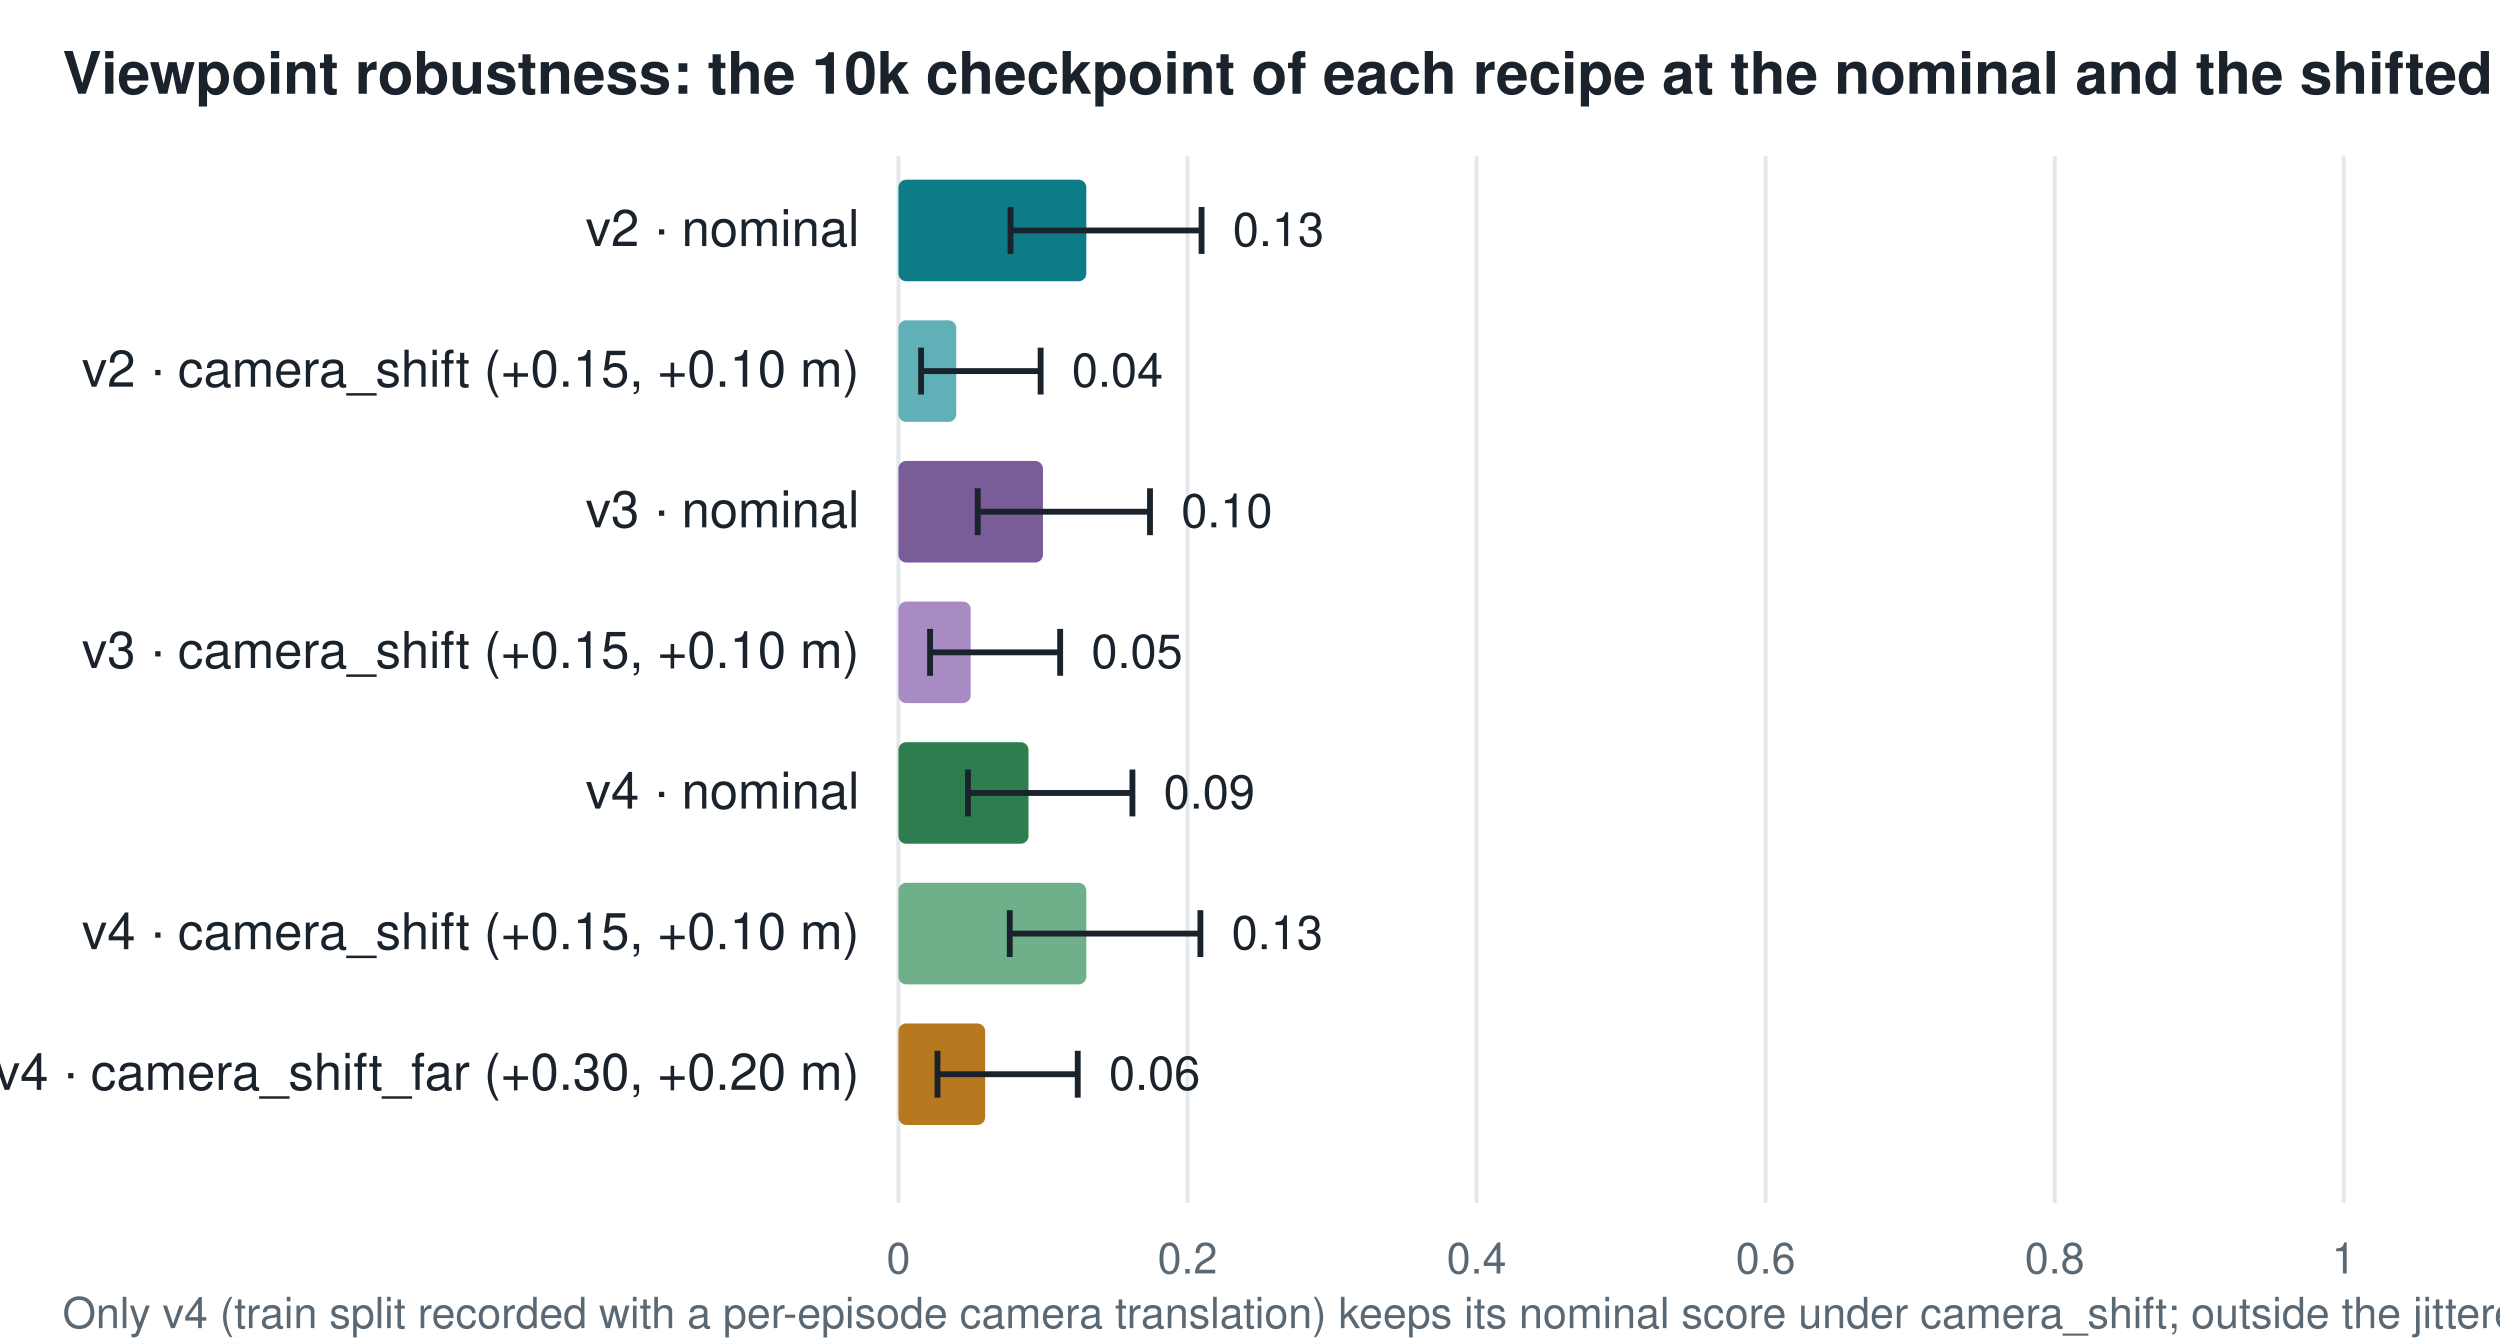
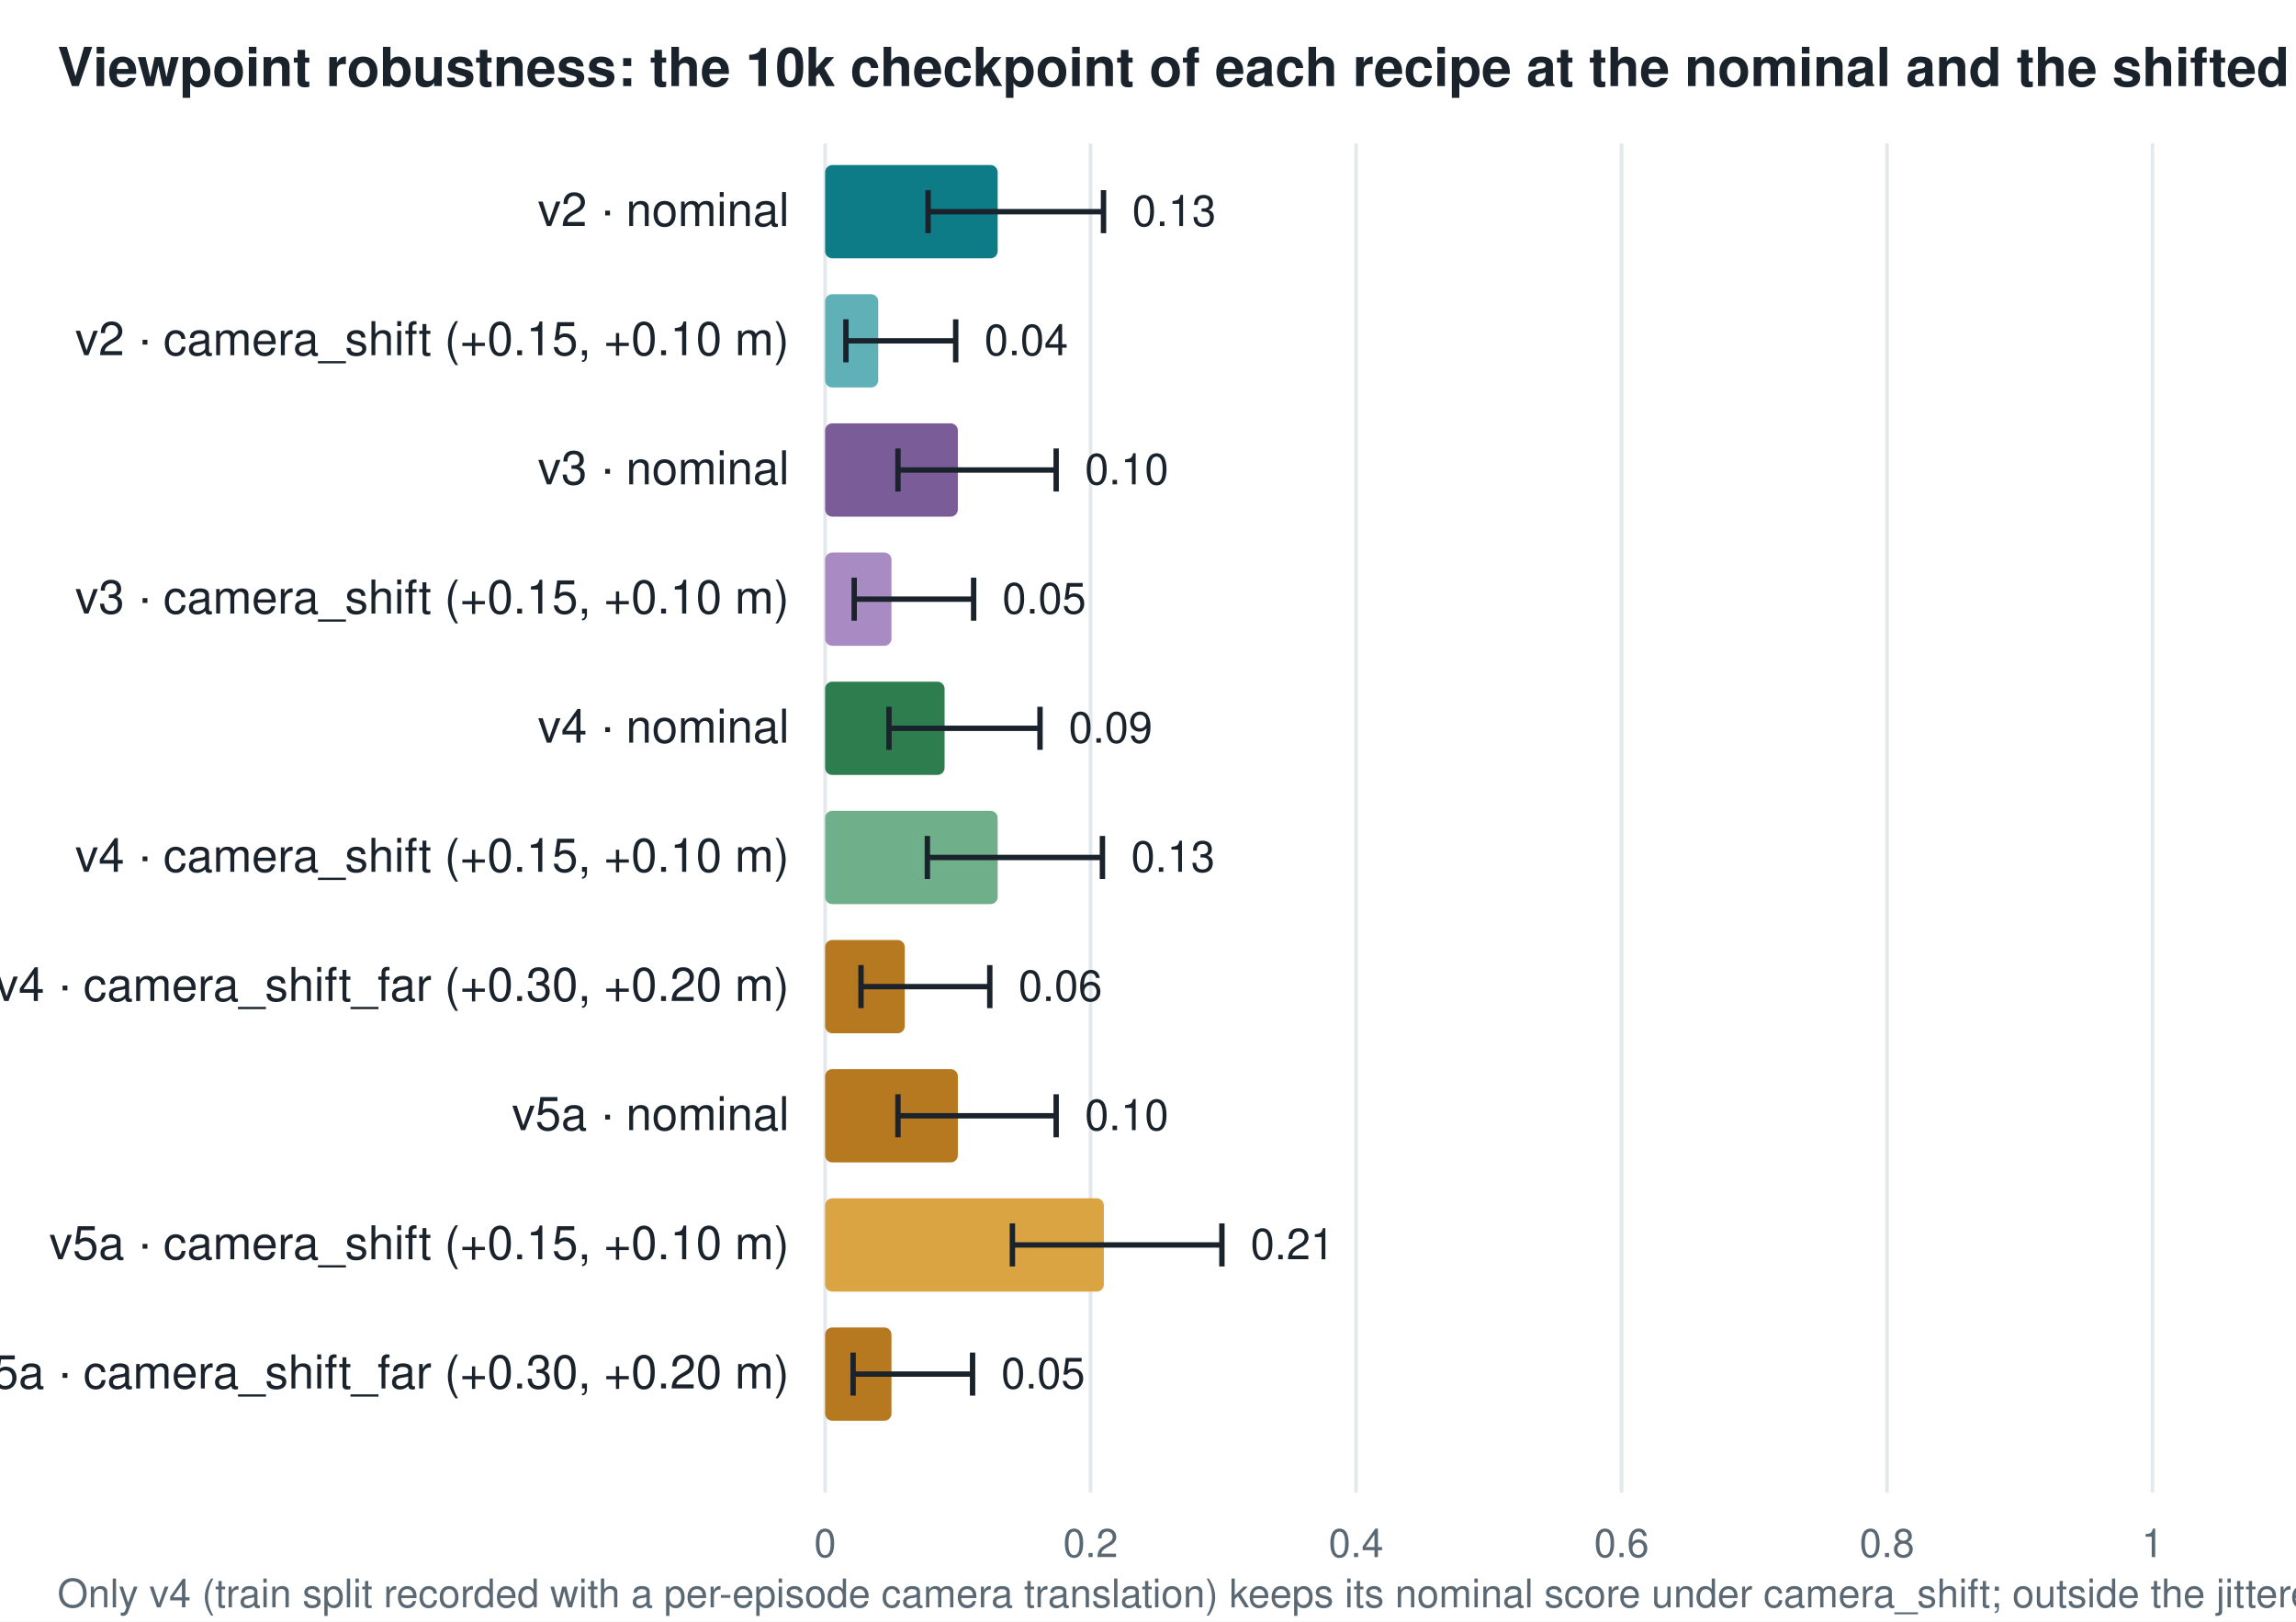
- <svg xmlns="http://www.w3.org/2000/svg" viewBox="0 0 640 344" width="640" height="344" font-family="IBM Plex Sans, Helvetica, Arial, sans-serif" font-size="13">
-   <rect width="640" height="344" fill="#FFFFFF" />
+ <svg xmlns="http://www.w3.org/2000/svg" viewBox="0 0 640 452" width="640" height="452" font-family="IBM Plex Sans, Helvetica, Arial, sans-serif" font-size="13">
+   <rect width="640" height="452" fill="#FFFFFF" />
  <text x="16" y="24" font-size="15" font-weight="600" fill="#1A232C">Viewpoint robustness: the 10k checkpoint of each recipe at the nominal and the shifted camera (same 100 seeds, Wilson 95 %)</text>
-   <line x1="230.0" y1="40" x2="230.0" y2="308" stroke="#E3E8EC" stroke-width="1" />
-   <text x="230.0" y="326" text-anchor="middle" fill="#5A6874" font-size="11">0</text>
-   <line x1="304.0" y1="40" x2="304.0" y2="308" stroke="#E3E8EC" stroke-width="1" />
-   <text x="304.0" y="326" text-anchor="middle" fill="#5A6874" font-size="11">0.2</text>
-   <line x1="378.0" y1="40" x2="378.0" y2="308" stroke="#E3E8EC" stroke-width="1" />
-   <text x="378.0" y="326" text-anchor="middle" fill="#5A6874" font-size="11">0.4</text>
-   <line x1="452.0" y1="40" x2="452.0" y2="308" stroke="#E3E8EC" stroke-width="1" />
-   <text x="452.0" y="326" text-anchor="middle" fill="#5A6874" font-size="11">0.6</text>
-   <line x1="526.0" y1="40" x2="526.0" y2="308" stroke="#E3E8EC" stroke-width="1" />
-   <text x="526.0" y="326" text-anchor="middle" fill="#5A6874" font-size="11">0.8</text>
-   <line x1="600.0" y1="40" x2="600.0" y2="308" stroke="#E3E8EC" stroke-width="1" />
-   <text x="600.0" y="326" text-anchor="middle" fill="#5A6874" font-size="11">1</text>
+   <line x1="230.0" y1="40" x2="230.0" y2="416" stroke="#E3E8EC" stroke-width="1" />
+   <text x="230.0" y="434" text-anchor="middle" fill="#5A6874" font-size="11">0</text>
+   <line x1="304.0" y1="40" x2="304.0" y2="416" stroke="#E3E8EC" stroke-width="1" />
+   <text x="304.0" y="434" text-anchor="middle" fill="#5A6874" font-size="11">0.2</text>
+   <line x1="378.0" y1="40" x2="378.0" y2="416" stroke="#E3E8EC" stroke-width="1" />
+   <text x="378.0" y="434" text-anchor="middle" fill="#5A6874" font-size="11">0.4</text>
+   <line x1="452.0" y1="40" x2="452.0" y2="416" stroke="#E3E8EC" stroke-width="1" />
+   <text x="452.0" y="434" text-anchor="middle" fill="#5A6874" font-size="11">0.6</text>
+   <line x1="526.0" y1="40" x2="526.0" y2="416" stroke="#E3E8EC" stroke-width="1" />
+   <text x="526.0" y="434" text-anchor="middle" fill="#5A6874" font-size="11">0.8</text>
+   <line x1="600.0" y1="40" x2="600.0" y2="416" stroke="#E3E8EC" stroke-width="1" />
+   <text x="600.0" y="434" text-anchor="middle" fill="#5A6874" font-size="11">1</text>
  <text x="220" y="63.0" text-anchor="end" fill="#1A232C">v2 · nominal</text>
  <rect x="230" y="46" width="48.1" height="26" fill="#0E7C86" rx="2" />
  <line x1="258.7" y1="59.0" x2="307.6" y2="59.0" stroke="#1A232C" stroke-width="1.5" />
  <line x1="258.7" y1="53.0" x2="258.7" y2="65.0" stroke="#1A232C" stroke-width="1.5" />
  <line x1="307.6" y1="53.0" x2="307.6" y2="65.0" stroke="#1A232C" stroke-width="1.5" />
  <text x="315.6" y="63.0" fill="#1A232C" font-size="12">0.13</text>
  <text x="220" y="99.0" text-anchor="end" fill="#1A232C">v2 · camera_shift (+0.15, +0.10 m)</text>
  <rect x="230" y="82" width="14.8" height="26" fill="#5FB0B7" rx="2" />
  <line x1="235.8" y1="95.0" x2="266.4" y2="95.0" stroke="#1A232C" stroke-width="1.5" />
  <line x1="235.8" y1="89.0" x2="235.8" y2="101.0" stroke="#1A232C" stroke-width="1.5" />
  <line x1="266.4" y1="89.0" x2="266.4" y2="101.0" stroke="#1A232C" stroke-width="1.5" />
  <text x="274.4" y="99.0" fill="#1A232C" font-size="12">0.04</text>
  <text x="220" y="135.0" text-anchor="end" fill="#1A232C">v3 · nominal</text>
  <rect x="230" y="118" width="37.0" height="26" fill="#7A5C99" rx="2" />
  <line x1="250.3" y1="131.0" x2="294.4" y2="131.0" stroke="#1A232C" stroke-width="1.5" />
  <line x1="250.3" y1="125.0" x2="250.3" y2="137.0" stroke="#1A232C" stroke-width="1.5" />
  <line x1="294.4" y1="125.0" x2="294.4" y2="137.0" stroke="#1A232C" stroke-width="1.5" />
  <text x="302.4" y="135.0" fill="#1A232C" font-size="12">0.10</text>
  <text x="220" y="171.0" text-anchor="end" fill="#1A232C">v3 · camera_shift (+0.15, +0.10 m)</text>
  <rect x="230" y="154" width="18.5" height="26" fill="#A98BC4" rx="2" />
  <line x1="238.1" y1="167.0" x2="271.4" y2="167.0" stroke="#1A232C" stroke-width="1.5" />
  <line x1="238.1" y1="161.0" x2="238.1" y2="173.0" stroke="#1A232C" stroke-width="1.5" />
  <line x1="271.4" y1="161.0" x2="271.4" y2="173.0" stroke="#1A232C" stroke-width="1.5" />
  <text x="279.4" y="171.0" fill="#1A232C" font-size="12">0.05</text>
  <text x="220" y="207.0" text-anchor="end" fill="#1A232C">v4 · nominal</text>
  <rect x="230" y="190" width="33.3" height="26" fill="#2E7D4F" rx="2" />
  <line x1="247.8" y1="203.0" x2="289.9" y2="203.0" stroke="#1A232C" stroke-width="1.5" />
  <line x1="247.8" y1="197.0" x2="247.8" y2="209.0" stroke="#1A232C" stroke-width="1.5" />
  <line x1="289.9" y1="197.0" x2="289.9" y2="209.0" stroke="#1A232C" stroke-width="1.5" />
  <text x="297.9" y="207.0" fill="#1A232C" font-size="12">0.09</text>
  <text x="220" y="243.0" text-anchor="end" fill="#1A232C">v4 · camera_shift (+0.15, +0.10 m)</text>
  <rect x="230" y="226" width="48.1" height="26" fill="#6FB08A" rx="2" />
  <line x1="258.5" y1="239.0" x2="307.3" y2="239.0" stroke="#1A232C" stroke-width="1.5" />
  <line x1="258.5" y1="233.0" x2="258.5" y2="245.0" stroke="#1A232C" stroke-width="1.5" />
  <line x1="307.3" y1="233.0" x2="307.3" y2="245.0" stroke="#1A232C" stroke-width="1.5" />
  <text x="315.3" y="243.0" fill="#1A232C" font-size="12">0.13</text>
  <text x="220" y="279.0" text-anchor="end" fill="#1A232C">v4 · camera_shift_far (+0.30, +0.20 m)</text>
  <rect x="230" y="262" width="22.2" height="26" fill="#B7791F" rx="2" />
  <line x1="240.0" y1="275.0" x2="275.9" y2="275.0" stroke="#1A232C" stroke-width="1.5" />
  <line x1="240.0" y1="269.0" x2="240.0" y2="281.0" stroke="#1A232C" stroke-width="1.5" />
  <line x1="275.9" y1="269.0" x2="275.9" y2="281.0" stroke="#1A232C" stroke-width="1.5" />
  <text x="283.9" y="279.0" fill="#1A232C" font-size="12">0.06</text>
-   <text x="16" y="340" fill="#5A6874" font-size="11">Only v4 (train split recorded with a per-episode camera translation) keeps its nominal score under camera_shift; outside the jittered range (camera_shift_far) it falls back.</text>
+   <text x="220" y="315.0" text-anchor="end" fill="#1A232C">v5a · nominal</text>
+   <rect x="230" y="298" width="37.0" height="26" fill="#B7791F" rx="2" />
+   <line x1="250.3" y1="311.0" x2="294.4" y2="311.0" stroke="#1A232C" stroke-width="1.5" />
+   <line x1="250.3" y1="305.0" x2="250.3" y2="317.0" stroke="#1A232C" stroke-width="1.5" />
+   <line x1="294.4" y1="305.0" x2="294.4" y2="317.0" stroke="#1A232C" stroke-width="1.5" />
+   <text x="302.4" y="315.0" fill="#1A232C" font-size="12">0.10</text>
+   <text x="220" y="351.0" text-anchor="end" fill="#1A232C">v5a · camera_shift (+0.15, +0.10 m)</text>
+   <rect x="230" y="334" width="77.7" height="26" fill="#D9A441" rx="2" />
+   <line x1="282.2" y1="347.0" x2="340.6" y2="347.0" stroke="#1A232C" stroke-width="1.5" />
+   <line x1="282.2" y1="341.0" x2="282.2" y2="353.0" stroke="#1A232C" stroke-width="1.5" />
+   <line x1="340.6" y1="341.0" x2="340.6" y2="353.0" stroke="#1A232C" stroke-width="1.5" />
+   <text x="348.6" y="351.0" fill="#1A232C" font-size="12">0.21</text>
+   <text x="220" y="387.0" text-anchor="end" fill="#1A232C">v5a · camera_shift_far (+0.30, +0.20 m)</text>
+   <rect x="230" y="370" width="18.5" height="26" fill="#B7791F" rx="2" />
+   <line x1="237.8" y1="383.0" x2="271.1" y2="383.0" stroke="#1A232C" stroke-width="1.5" />
+   <line x1="237.8" y1="377.0" x2="237.8" y2="389.0" stroke="#1A232C" stroke-width="1.5" />
+   <line x1="271.1" y1="377.0" x2="271.1" y2="389.0" stroke="#1A232C" stroke-width="1.5" />
+   <text x="279.1" y="387.0" fill="#1A232C" font-size="12">0.05</text>
+   <text x="16" y="448" fill="#5A6874" font-size="11">Only v4 (train split recorded with a per-episode camera translation) keeps its nominal score under camera_shift; outside the jittered range (camera_shift_far) it falls back.</text>
</svg>
